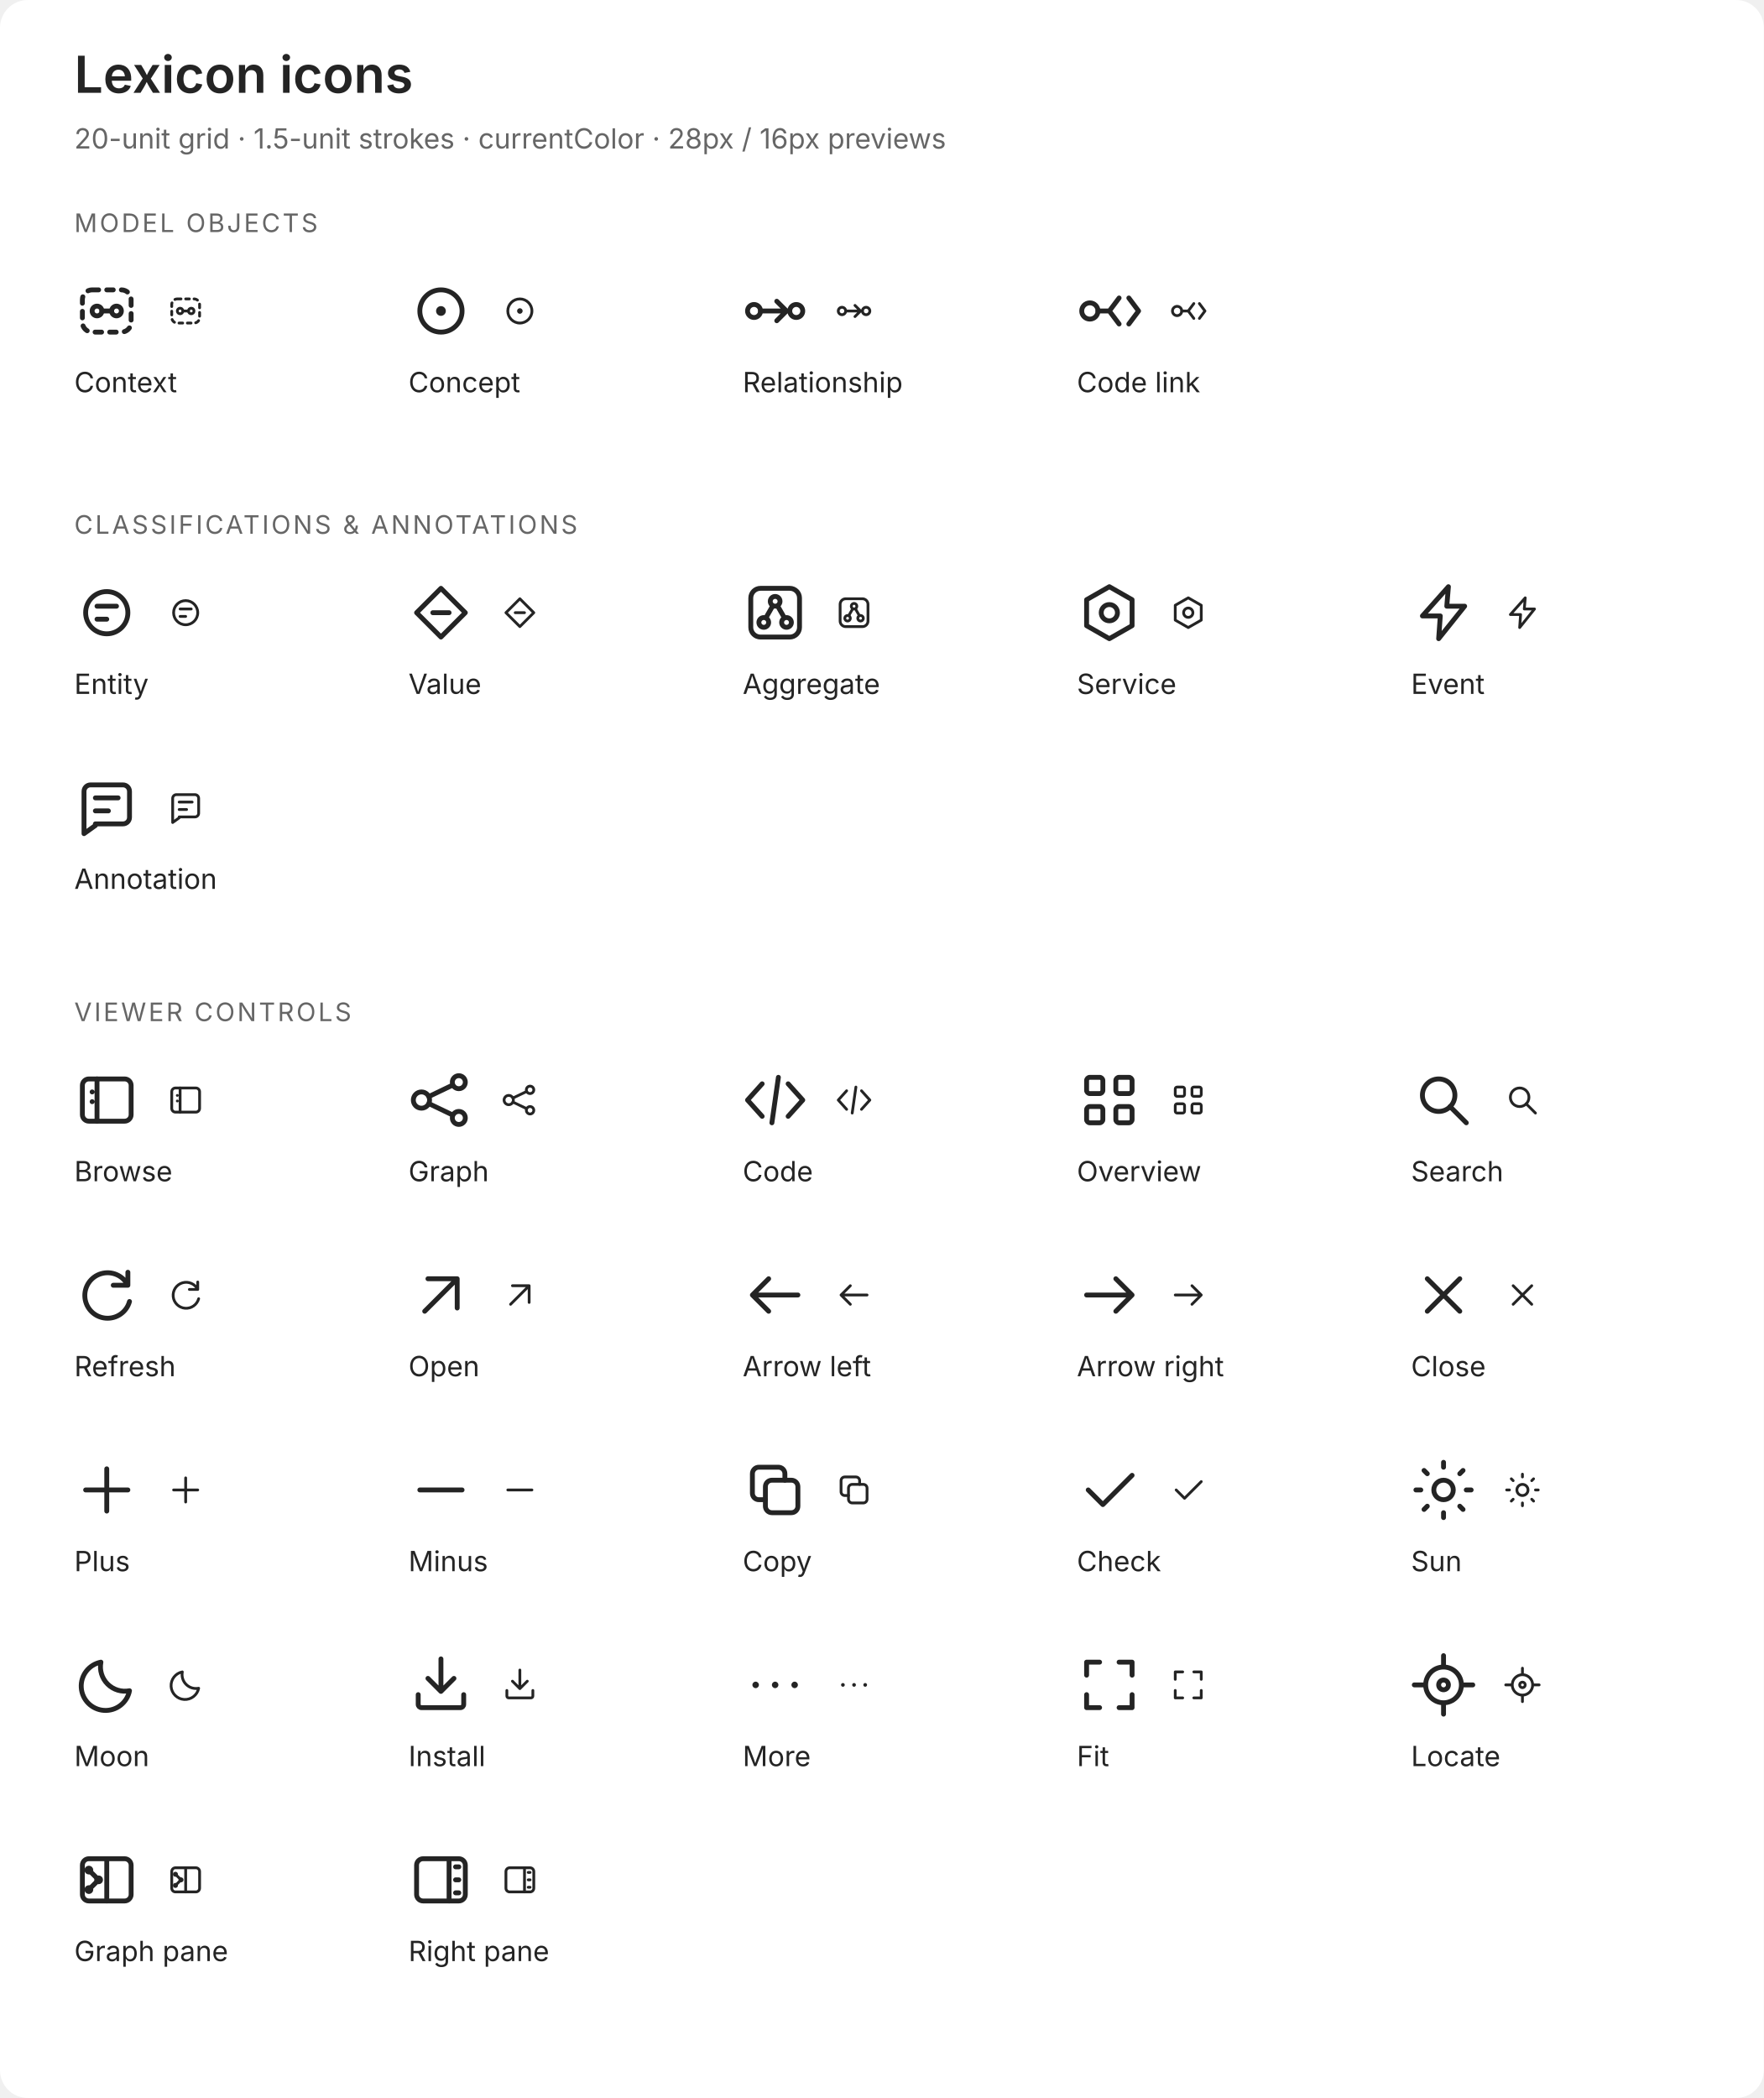
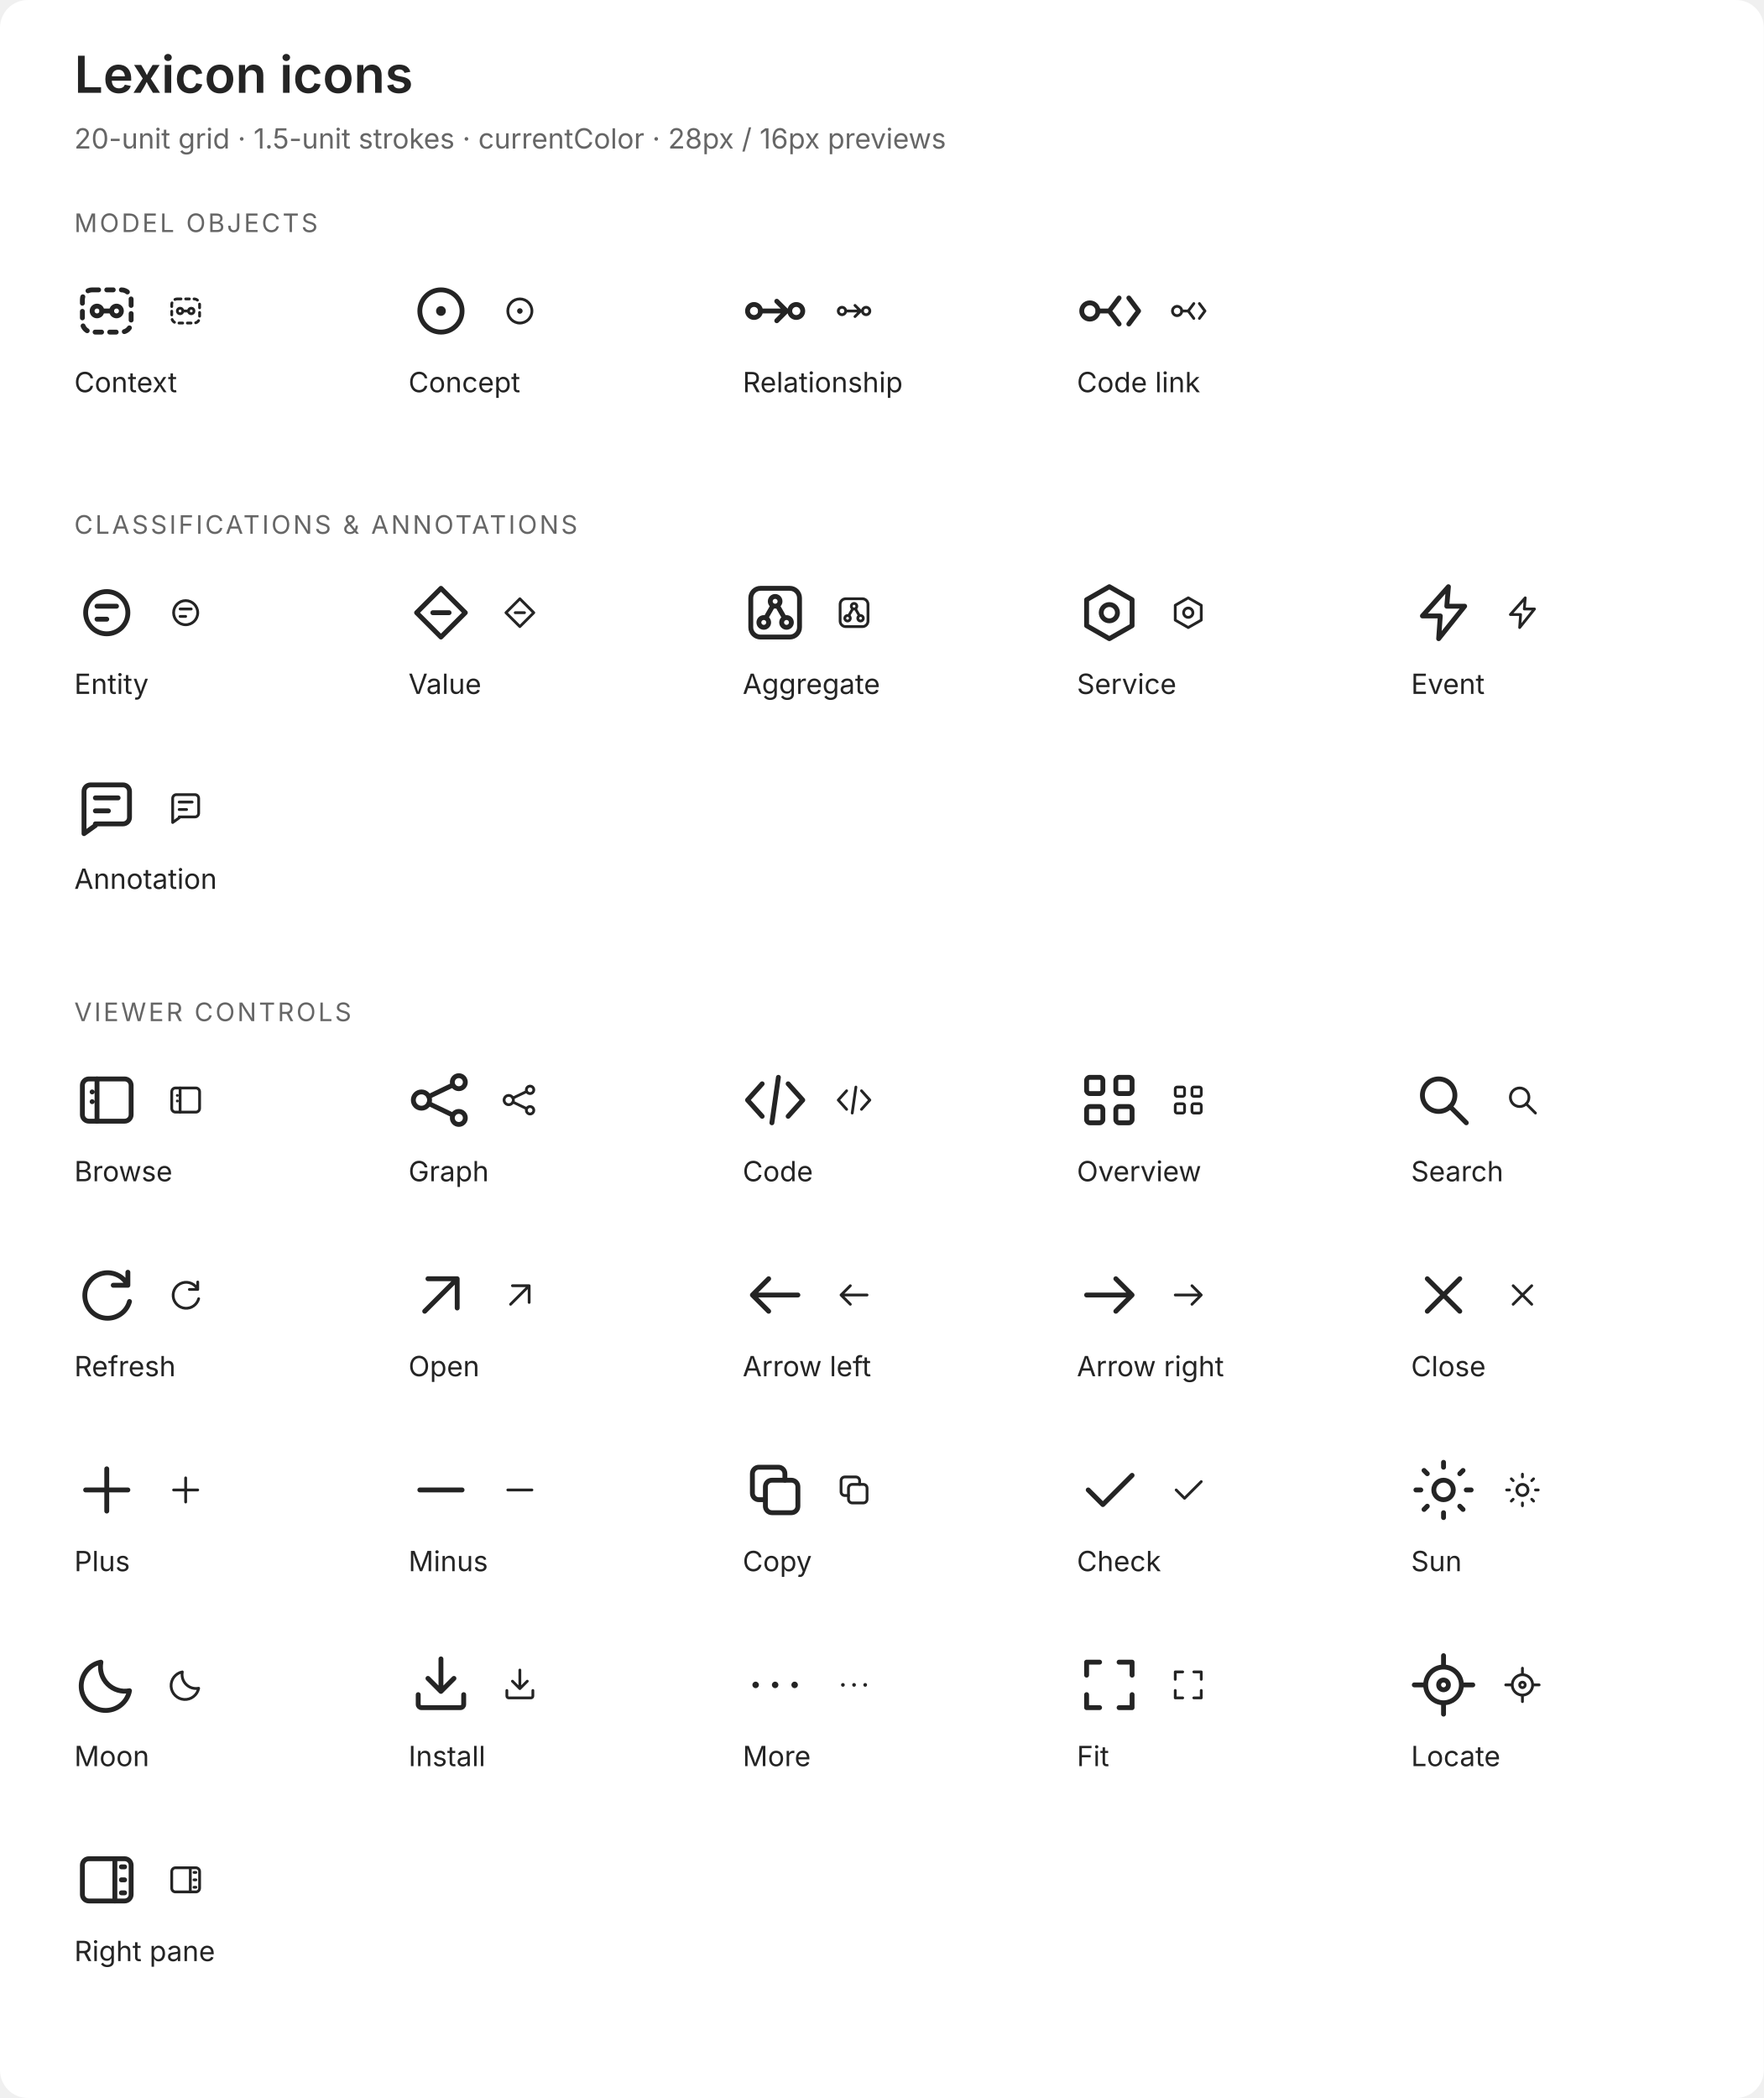
<svg xmlns="http://www.w3.org/2000/svg" width="760" height="904" viewBox="0 0 760 904" role="img" aria-labelledby="title desc">
  <defs>
    <symbol id="context" viewBox="0 0 20 20">
      <g fill="none" stroke="currentColor" stroke-width="1.5" stroke-linecap="round" stroke-linejoin="round">
        <rect x="2.5" y="3.5" width="15" height="13" rx="3" stroke-dasharray="2 2.5" />
        <circle cx="7" cy="10" r="1.5" />
        <circle cx="13" cy="10" r="1.5" />
        <path d="M8.5 10h3" />
      </g>
    </symbol>
    <symbol id="concept" viewBox="0 0 20 20">
      <g fill="none" stroke="currentColor" stroke-width="1.5" stroke-linecap="round" stroke-linejoin="round">
        <circle cx="10" cy="10" r="6.5" />
        <circle cx="10" cy="10" r="1.5" fill="currentColor" stroke="none" />
      </g>
    </symbol>
    <symbol id="relationship" viewBox="0 0 20 20">
      <g fill="none" stroke="currentColor" stroke-width="1.5" stroke-linecap="round" stroke-linejoin="round">
        <circle cx="3.5" cy="10" r="2" />
        <circle cx="16.5" cy="10" r="2" />
        <path d="M5.5 10h9m-4-3 3 3-3 3" />
      </g>
    </symbol>
    <symbol id="code-link" viewBox="0 0 20 20">
      <g fill="none" stroke="currentColor" stroke-width="1.5" stroke-linecap="round" stroke-linejoin="round">
        <circle cx="4" cy="10" r="2.5" />
        <path d="M6.5 10H10m3-4-3 4 3 4m3-8 3 4-3 4" />
      </g>
    </symbol>
    <symbol id="entity" viewBox="0 0 20 20">
      <g fill="none" stroke="currentColor" stroke-width="1.5" stroke-linecap="round" stroke-linejoin="round">
        <circle cx="10" cy="10" r="6.5" />
        <path d="M7 8h6m-6 4h3" />
      </g>
    </symbol>
    <symbol id="value" viewBox="0 0 20 20">
      <g fill="none" stroke="currentColor" stroke-width="1.5" stroke-linecap="round" stroke-linejoin="round">
        <path d="m10 2.5 7.5 7.5-7.5 7.5L2.5 10Z" />
        <path d="M7.5 10h5" />
      </g>
    </symbol>
    <symbol id="aggregate" viewBox="0 0 20 20">
      <g fill="none" stroke="currentColor" stroke-width="1.5" stroke-linecap="round" stroke-linejoin="round">
        <rect x="2.5" y="2.5" width="15" height="15" rx="3" />
        <circle cx="10" cy="6.5" r="1.5" />
        <circle cx="6.5" cy="13" r="1.5" />
        <circle cx="13.5" cy="13" r="1.5" />
        <path d="m9.2 8-2 3.5m3.6-3.5 2 3.5" />
      </g>
    </symbol>
    <symbol id="service" viewBox="0 0 20 20">
      <g fill="none" stroke="currentColor" stroke-width="1.5" stroke-linecap="round" stroke-linejoin="round">
        <path d="m10 2 7 4v8l-7 4-7-4V6Z" />
        <circle cx="10" cy="10" r="2.5" />
      </g>
    </symbol>
    <symbol id="event" viewBox="0 0 20 20">
      <g fill="none" stroke="currentColor" stroke-width="1.5" stroke-linecap="round" stroke-linejoin="round">
        <path d="m11.5 2-8 9H9l-.5 7 8-10H11Z" />
      </g>
    </symbol>
    <symbol id="annotation" viewBox="0 0 20 20">
      <g fill="none" stroke="currentColor" stroke-width="1.5" stroke-linecap="round" stroke-linejoin="round">
        <path d="M6.5 15.5 3 18V5a2 2 0 0 1 2-2h10a2 2 0 0 1 2 2v8a2 2 0 0 1-2 2H6.5Z" />
        <path d="M6.5 7h7m-7 4h4" />
      </g>
    </symbol>
    <symbol id="browse" viewBox="0 0 20 20">
      <g fill="none" stroke="currentColor" stroke-width="1.5" stroke-linecap="round" stroke-linejoin="round">
        <rect x="2.5" y="3.5" width="15" height="13" rx="2" />
        <path d="M7 3.5v13m-1.5-9h0m0 3h0" />
      </g>
    </symbol>
    <symbol id="graph" viewBox="0 0 20 20">
      <g fill="none" stroke="currentColor" stroke-width="1.5" stroke-linecap="round" stroke-linejoin="round">
        <circle cx="4" cy="10" r="2.5" />
        <circle cx="15.5" cy="4.5" r="2" />
        <circle cx="15.5" cy="15.5" r="2" />
        <path d="m6.3 8.9 7.3-3.5m-7.3 5.7 7.3 3.5" />
      </g>
    </symbol>
    <symbol id="code" viewBox="0 0 20 20">
      <g fill="none" stroke="currentColor" stroke-width="1.5" stroke-linecap="round" stroke-linejoin="round">
        <path d="m6 5-4.5 5L6 15m8-10 4.5 5-4.5 5m-3-12-2 14" />
      </g>
    </symbol>
    <symbol id="overview" viewBox="0 0 20 20">
      <g fill="none" stroke="currentColor" stroke-width="1.5" stroke-linecap="round" stroke-linejoin="round">
        <rect x="3" y="3" width="5" height="5" rx="1" />
        <rect x="12" y="3" width="5" height="5" rx="1" />
        <rect x="3" y="12" width="5" height="5" rx="1" />
        <rect x="12" y="12" width="5" height="5" rx="1" />
      </g>
    </symbol>
    <symbol id="search" viewBox="0 0 20 20">
      <g fill="none" stroke="currentColor" stroke-width="1.5" stroke-linecap="round" stroke-linejoin="round">
        <circle cx="8.5" cy="8.5" r="5" />
        <path d="m12 12 5 5" />
      </g>
    </symbol>
    <symbol id="refresh" viewBox="0 0 20 20">
      <g fill="none" stroke="currentColor" stroke-width="1.5" stroke-linecap="round" stroke-linejoin="round">
        <path d="M16.5 7A7 7 0 1 0 17 12m-.5-9v4H12" />
      </g>
    </symbol>
    <symbol id="open" viewBox="0 0 20 20">
      <g fill="none" stroke="currentColor" stroke-width="1.5" stroke-linecap="round" stroke-linejoin="round">
        <path d="M5 15 15 5M6 5h9v9" />
      </g>
    </symbol>
    <symbol id="arrow-left" viewBox="0 0 20 20">
      <g fill="none" stroke="currentColor" stroke-width="1.5" stroke-linecap="round" stroke-linejoin="round">
        <path d="M17 10H3m5-5-5 5 5 5" />
      </g>
    </symbol>
    <symbol id="arrow-right" viewBox="0 0 20 20">
      <g fill="none" stroke="currentColor" stroke-width="1.5" stroke-linecap="round" stroke-linejoin="round">
        <path d="M3 10h14m-5-5 5 5-5 5" />
      </g>
    </symbol>
    <symbol id="close" viewBox="0 0 20 20">
      <g fill="none" stroke="currentColor" stroke-width="1.5" stroke-linecap="round" stroke-linejoin="round">
        <path d="m5 5 10 10M15 5 5 15" />
      </g>
    </symbol>
    <symbol id="plus" viewBox="0 0 20 20">
      <g fill="none" stroke="currentColor" stroke-width="1.5" stroke-linecap="round" stroke-linejoin="round">
        <path d="M3.5 10h13M10 3.5v13" />
      </g>
    </symbol>
    <symbol id="minus" viewBox="0 0 20 20">
      <g fill="none" stroke="currentColor" stroke-width="1.5" stroke-linecap="round" stroke-linejoin="round">
        <path d="M3.5 10h13" />
      </g>
    </symbol>
    <symbol id="copy" viewBox="0 0 20 20">
      <g fill="none" stroke="currentColor" stroke-width="1.5" stroke-linecap="round" stroke-linejoin="round">
        <rect x="7" y="7" width="10" height="10" rx="2" />
        <path d="M13 7V5a2 2 0 0 0-2-2H5a2 2 0 0 0-2 2v6a2 2 0 0 0 2 2h2" />
      </g>
    </symbol>
    <symbol id="check" viewBox="0 0 20 20">
      <g fill="none" stroke="currentColor" stroke-width="1.5" stroke-linecap="round" stroke-linejoin="round">
        <path d="m3.5 10 4.5 4.5L17 5.5" />
      </g>
    </symbol>
    <symbol id="sun" viewBox="0 0 20 20">
      <g fill="none" stroke="currentColor" stroke-width="1.5" stroke-linecap="round" stroke-linejoin="round">
        <circle cx="10" cy="10" r="3" />
        <path d="M10 1.5V3m0 14v1.5M1.5 10H3m14 0h1.5M4 4l1 1m10 10 1 1M16 4l-1 1M5 15l-1 1" />
      </g>
    </symbol>
    <symbol id="moon" viewBox="0 0 20 20">
      <g fill="none" stroke="currentColor" stroke-width="1.5" stroke-linecap="round" stroke-linejoin="round">
        <path d="M17 11.8A7.5 7.5 0 0 1 8.2 3 7.5 7.5 0 1 0 17 11.8Z" />
      </g>
    </symbol>
    <symbol id="install" viewBox="0 0 20 20">
      <g fill="none" stroke="currentColor" stroke-width="1.5" stroke-linecap="round" stroke-linejoin="round">
        <path d="M10 2v10m-4-4 4 4 4-4M3 13v3a1 1 0 0 0 1 1h12a1 1 0 0 0 1-1v-3" />
      </g>
    </symbol>
    <symbol id="more" viewBox="0 0 20 20">
      <g fill="none" stroke="currentColor" stroke-width="1.5" stroke-linecap="round" stroke-linejoin="round">
        <circle cx="4" cy="10" r="1" fill="currentColor" stroke="none" />
        <circle cx="10" cy="10" r="1" fill="currentColor" stroke="none" />
        <circle cx="16" cy="10" r="1" fill="currentColor" stroke="none" />
      </g>
    </symbol>
    <symbol id="fit" viewBox="0 0 20 20">
      <g fill="none" stroke="currentColor" stroke-width="1.5" stroke-linecap="round" stroke-linejoin="round">
        <path d="M7 3H3v4m10-4h4v4M3 13v4h4m10-4v4h-4" />
      </g>
    </symbol>
    <symbol id="locate" viewBox="0 0 20 20">
      <g fill="none" stroke="currentColor" stroke-width="1.5" stroke-linecap="round" stroke-linejoin="round">
        <circle cx="10" cy="10" r="5.5" />
        <circle cx="10" cy="10" r="1.5" />
        <path d="M10 1v3m0 12v3M1 10h3m12 0h3" />
-       </g>
-     </symbol>
-     <symbol id="panel-graph" viewBox="0 0 20 20">
-       <g fill="none" stroke="currentColor" stroke-width="1.5" stroke-linecap="round" stroke-linejoin="round">
-         <rect x="2.5" y="3.5" width="15" height="13" rx="2" />
-         <path d="M10 3.5v13M4.5 7l3 3-3 3" />
-         <circle cx="4.5" cy="7" r=".6" />
-         <circle cx="7.5" cy="10" r=".6" />
-         <circle cx="4.5" cy="13" r=".6" />
      </g>
    </symbol>
    <symbol id="panel-right" viewBox="0 0 20 20">
      <g fill="none" stroke="currentColor" stroke-width="1.5" stroke-linecap="round" stroke-linejoin="round">
        <rect x="2.5" y="3.5" width="15" height="13" rx="2" />
        <path d="M12.5 3.5v13" />
        <path d="M14.5 6h1m-1 4h1m-1 4h1" />
      </g>
    </symbol>
  </defs>
  <rect width="760" height="904" rx="12" fill="#fff" />
  <g font-family="-apple-system, BlinkMacSystemFont, sans-serif" fill="#242424" color="#242424">
    <text x="32" y="40" font-size="22" font-weight="600">Lexicon icons</text>
    <text x="32" y="64" font-size="12" fill="#666">20-unit grid · 1.5-unit strokes · currentColor · 28px / 16px previews</text>
    <text x="32" y="100" font-size="11" fill="#666" letter-spacing="1">MODEL OBJECTS</text>
    <g transform="translate(32 120)">
      <use href="#context" width="28" height="28" />
      <use href="#context" x="40" y="6" width="16" height="16" />
      <text y="49" font-size="12">Context</text>
    </g>
    <g transform="translate(176 120)">
      <use href="#concept" width="28" height="28" />
      <use href="#concept" x="40" y="6" width="16" height="16" />
      <text y="49" font-size="12">Concept</text>
    </g>
    <g transform="translate(320 120)">
      <use href="#relationship" width="28" height="28" />
      <use href="#relationship" x="40" y="6" width="16" height="16" />
      <text y="49" font-size="12">Relationship</text>
    </g>
    <g transform="translate(464 120)">
      <use href="#code-link" width="28" height="28" />
      <use href="#code-link" x="40" y="6" width="16" height="16" />
      <text y="49" font-size="12">Code link</text>
    </g>
    <text x="32" y="230" font-size="11" fill="#666" letter-spacing="1">CLASSIFICATIONS &amp; ANNOTATIONS</text>
    <g transform="translate(32 250)">
      <use href="#entity" width="28" height="28" />
      <use href="#entity" x="40" y="6" width="16" height="16" />
      <text y="49" font-size="12">Entity</text>
    </g>
    <g transform="translate(176 250)">
      <use href="#value" width="28" height="28" />
      <use href="#value" x="40" y="6" width="16" height="16" />
      <text y="49" font-size="12">Value</text>
    </g>
    <g transform="translate(320 250)">
      <use href="#aggregate" width="28" height="28" />
      <use href="#aggregate" x="40" y="6" width="16" height="16" />
      <text y="49" font-size="12">Aggregate</text>
    </g>
    <g transform="translate(464 250)">
      <use href="#service" width="28" height="28" />
      <use href="#service" x="40" y="6" width="16" height="16" />
      <text y="49" font-size="12">Service</text>
    </g>
    <g transform="translate(608 250)">
      <use href="#event" width="28" height="28" />
      <use href="#event" x="40" y="6" width="16" height="16" />
      <text y="49" font-size="12">Event</text>
    </g>
    <g transform="translate(32 334)">
      <use href="#annotation" width="28" height="28" />
      <use href="#annotation" x="40" y="6" width="16" height="16" />
      <text y="49" font-size="12">Annotation</text>
    </g>
    <text x="32" y="440" font-size="11" fill="#666" letter-spacing="1">VIEWER CONTROLS</text>
    <g transform="translate(32 460)">
      <use href="#browse" width="28" height="28" />
      <use href="#browse" x="40" y="6" width="16" height="16" />
      <text y="49" font-size="12">Browse</text>
    </g>
    <g transform="translate(176 460)">
      <use href="#graph" width="28" height="28" />
      <use href="#graph" x="40" y="6" width="16" height="16" />
      <text y="49" font-size="12">Graph</text>
    </g>
    <g transform="translate(320 460)">
      <use href="#code" width="28" height="28" />
      <use href="#code" x="40" y="6" width="16" height="16" />
      <text y="49" font-size="12">Code</text>
    </g>
    <g transform="translate(464 460)">
      <use href="#overview" width="28" height="28" />
      <use href="#overview" x="40" y="6" width="16" height="16" />
      <text y="49" font-size="12">Overview</text>
    </g>
    <g transform="translate(608 460)">
      <use href="#search" width="28" height="28" />
      <use href="#search" x="40" y="6" width="16" height="16" />
      <text y="49" font-size="12">Search</text>
    </g>
    <g transform="translate(32 544)">
      <use href="#refresh" width="28" height="28" />
      <use href="#refresh" x="40" y="6" width="16" height="16" />
      <text y="49" font-size="12">Refresh</text>
    </g>
    <g transform="translate(176 544)">
      <use href="#open" width="28" height="28" />
      <use href="#open" x="40" y="6" width="16" height="16" />
      <text y="49" font-size="12">Open</text>
    </g>
    <g transform="translate(320 544)">
      <use href="#arrow-left" width="28" height="28" />
      <use href="#arrow-left" x="40" y="6" width="16" height="16" />
      <text y="49" font-size="12">Arrow left</text>
    </g>
    <g transform="translate(464 544)">
      <use href="#arrow-right" width="28" height="28" />
      <use href="#arrow-right" x="40" y="6" width="16" height="16" />
      <text y="49" font-size="12">Arrow right</text>
    </g>
    <g transform="translate(608 544)">
      <use href="#close" width="28" height="28" />
      <use href="#close" x="40" y="6" width="16" height="16" />
      <text y="49" font-size="12">Close</text>
    </g>
    <g transform="translate(32 628)">
      <use href="#plus" width="28" height="28" />
      <use href="#plus" x="40" y="6" width="16" height="16" />
      <text y="49" font-size="12">Plus</text>
    </g>
    <g transform="translate(176 628)">
      <use href="#minus" width="28" height="28" />
      <use href="#minus" x="40" y="6" width="16" height="16" />
      <text y="49" font-size="12">Minus</text>
    </g>
    <g transform="translate(320 628)">
      <use href="#copy" width="28" height="28" />
      <use href="#copy" x="40" y="6" width="16" height="16" />
      <text y="49" font-size="12">Copy</text>
    </g>
    <g transform="translate(464 628)">
      <use href="#check" width="28" height="28" />
      <use href="#check" x="40" y="6" width="16" height="16" />
      <text y="49" font-size="12">Check</text>
    </g>
    <g transform="translate(608 628)">
      <use href="#sun" width="28" height="28" />
      <use href="#sun" x="40" y="6" width="16" height="16" />
      <text y="49" font-size="12">Sun</text>
    </g>
    <g transform="translate(32 712)">
      <use href="#moon" width="28" height="28" />
      <use href="#moon" x="40" y="6" width="16" height="16" />
      <text y="49" font-size="12">Moon</text>
    </g>
    <g transform="translate(176 712)">
      <use href="#install" width="28" height="28" />
      <use href="#install" x="40" y="6" width="16" height="16" />
      <text y="49" font-size="12">Install</text>
    </g>
    <g transform="translate(320 712)">
      <use href="#more" width="28" height="28" />
      <use href="#more" x="40" y="6" width="16" height="16" />
      <text y="49" font-size="12">More</text>
    </g>
    <g transform="translate(464 712)">
      <use href="#fit" width="28" height="28" />
      <use href="#fit" x="40" y="6" width="16" height="16" />
      <text y="49" font-size="12">Fit</text>
    </g>
    <g transform="translate(608 712)">
      <use href="#locate" width="28" height="28" />
      <use href="#locate" x="40" y="6" width="16" height="16" />
      <text y="49" font-size="12">Locate</text>
    </g>
    <g transform="translate(32 796)">
-       <use href="#panel-graph" width="28" height="28" />
-       <use href="#panel-graph" x="40" y="6" width="16" height="16" />
-       <text y="49" font-size="12">Graph pane</text>
-     </g>
-     <g transform="translate(176 796)">
      <use href="#panel-right" width="28" height="28" />
      <use href="#panel-right" x="40" y="6" width="16" height="16" />
      <text y="49" font-size="12">Right pane</text>
    </g>
  </g>
</svg>
